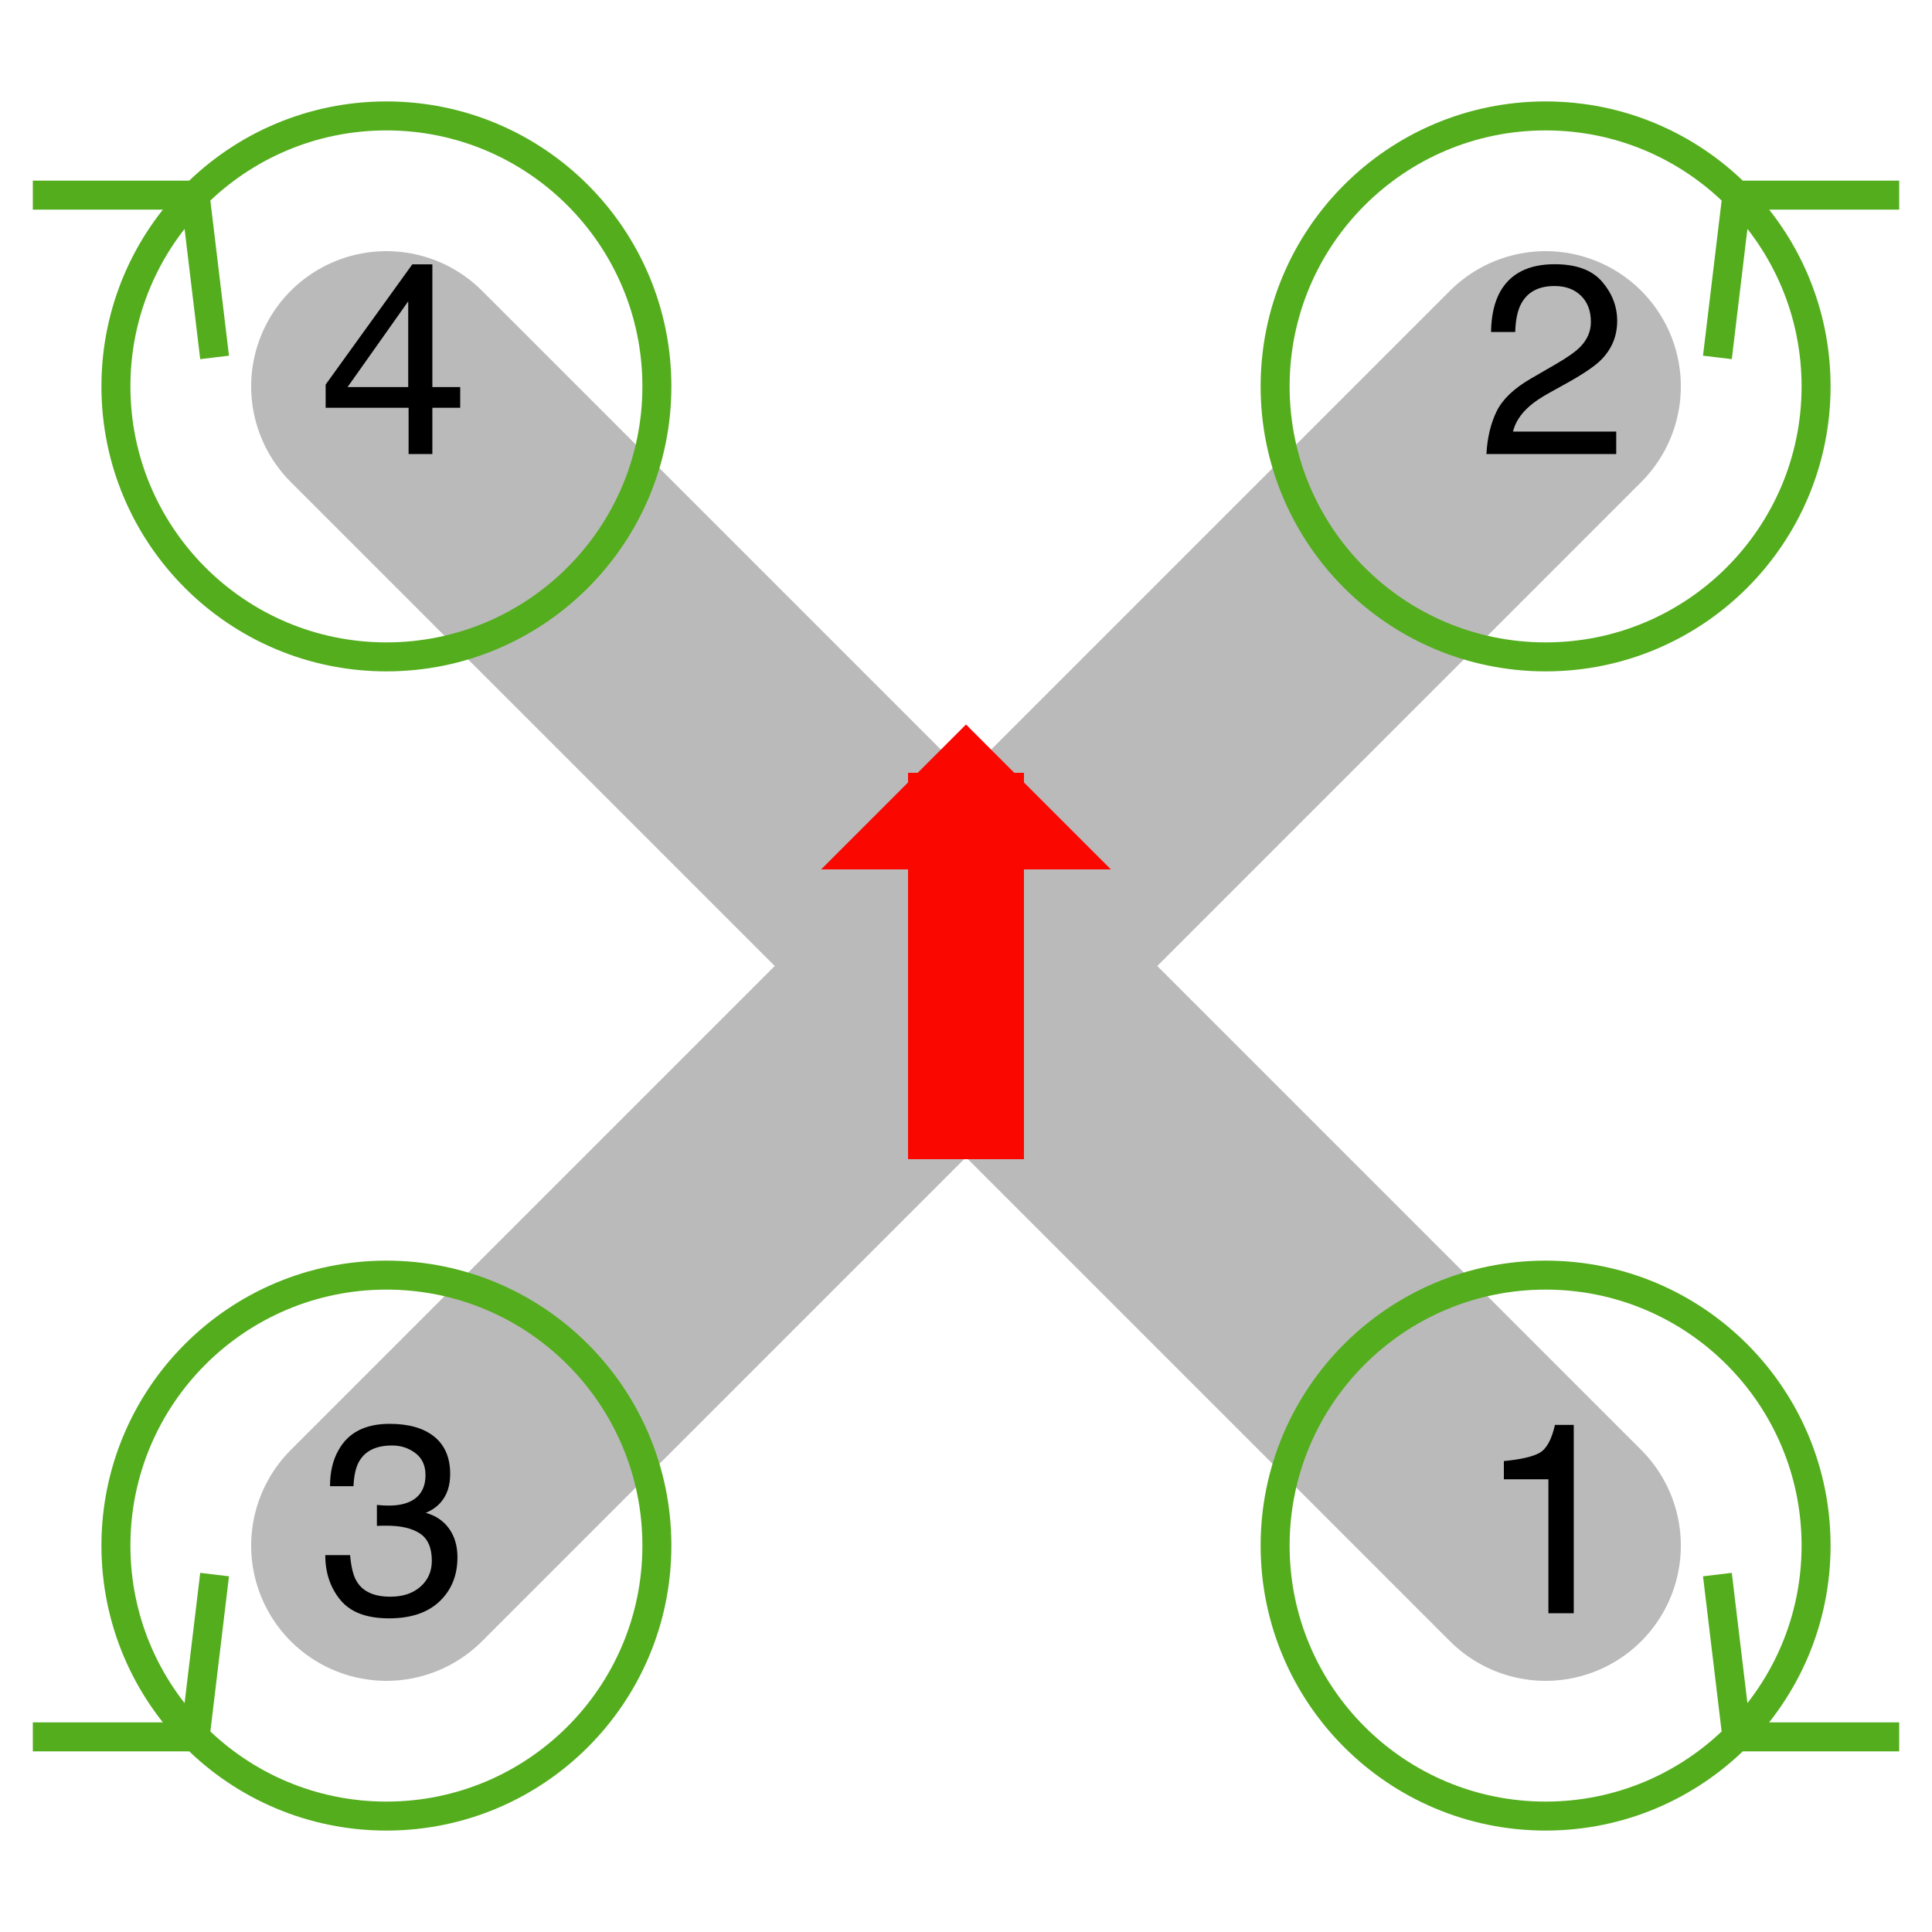
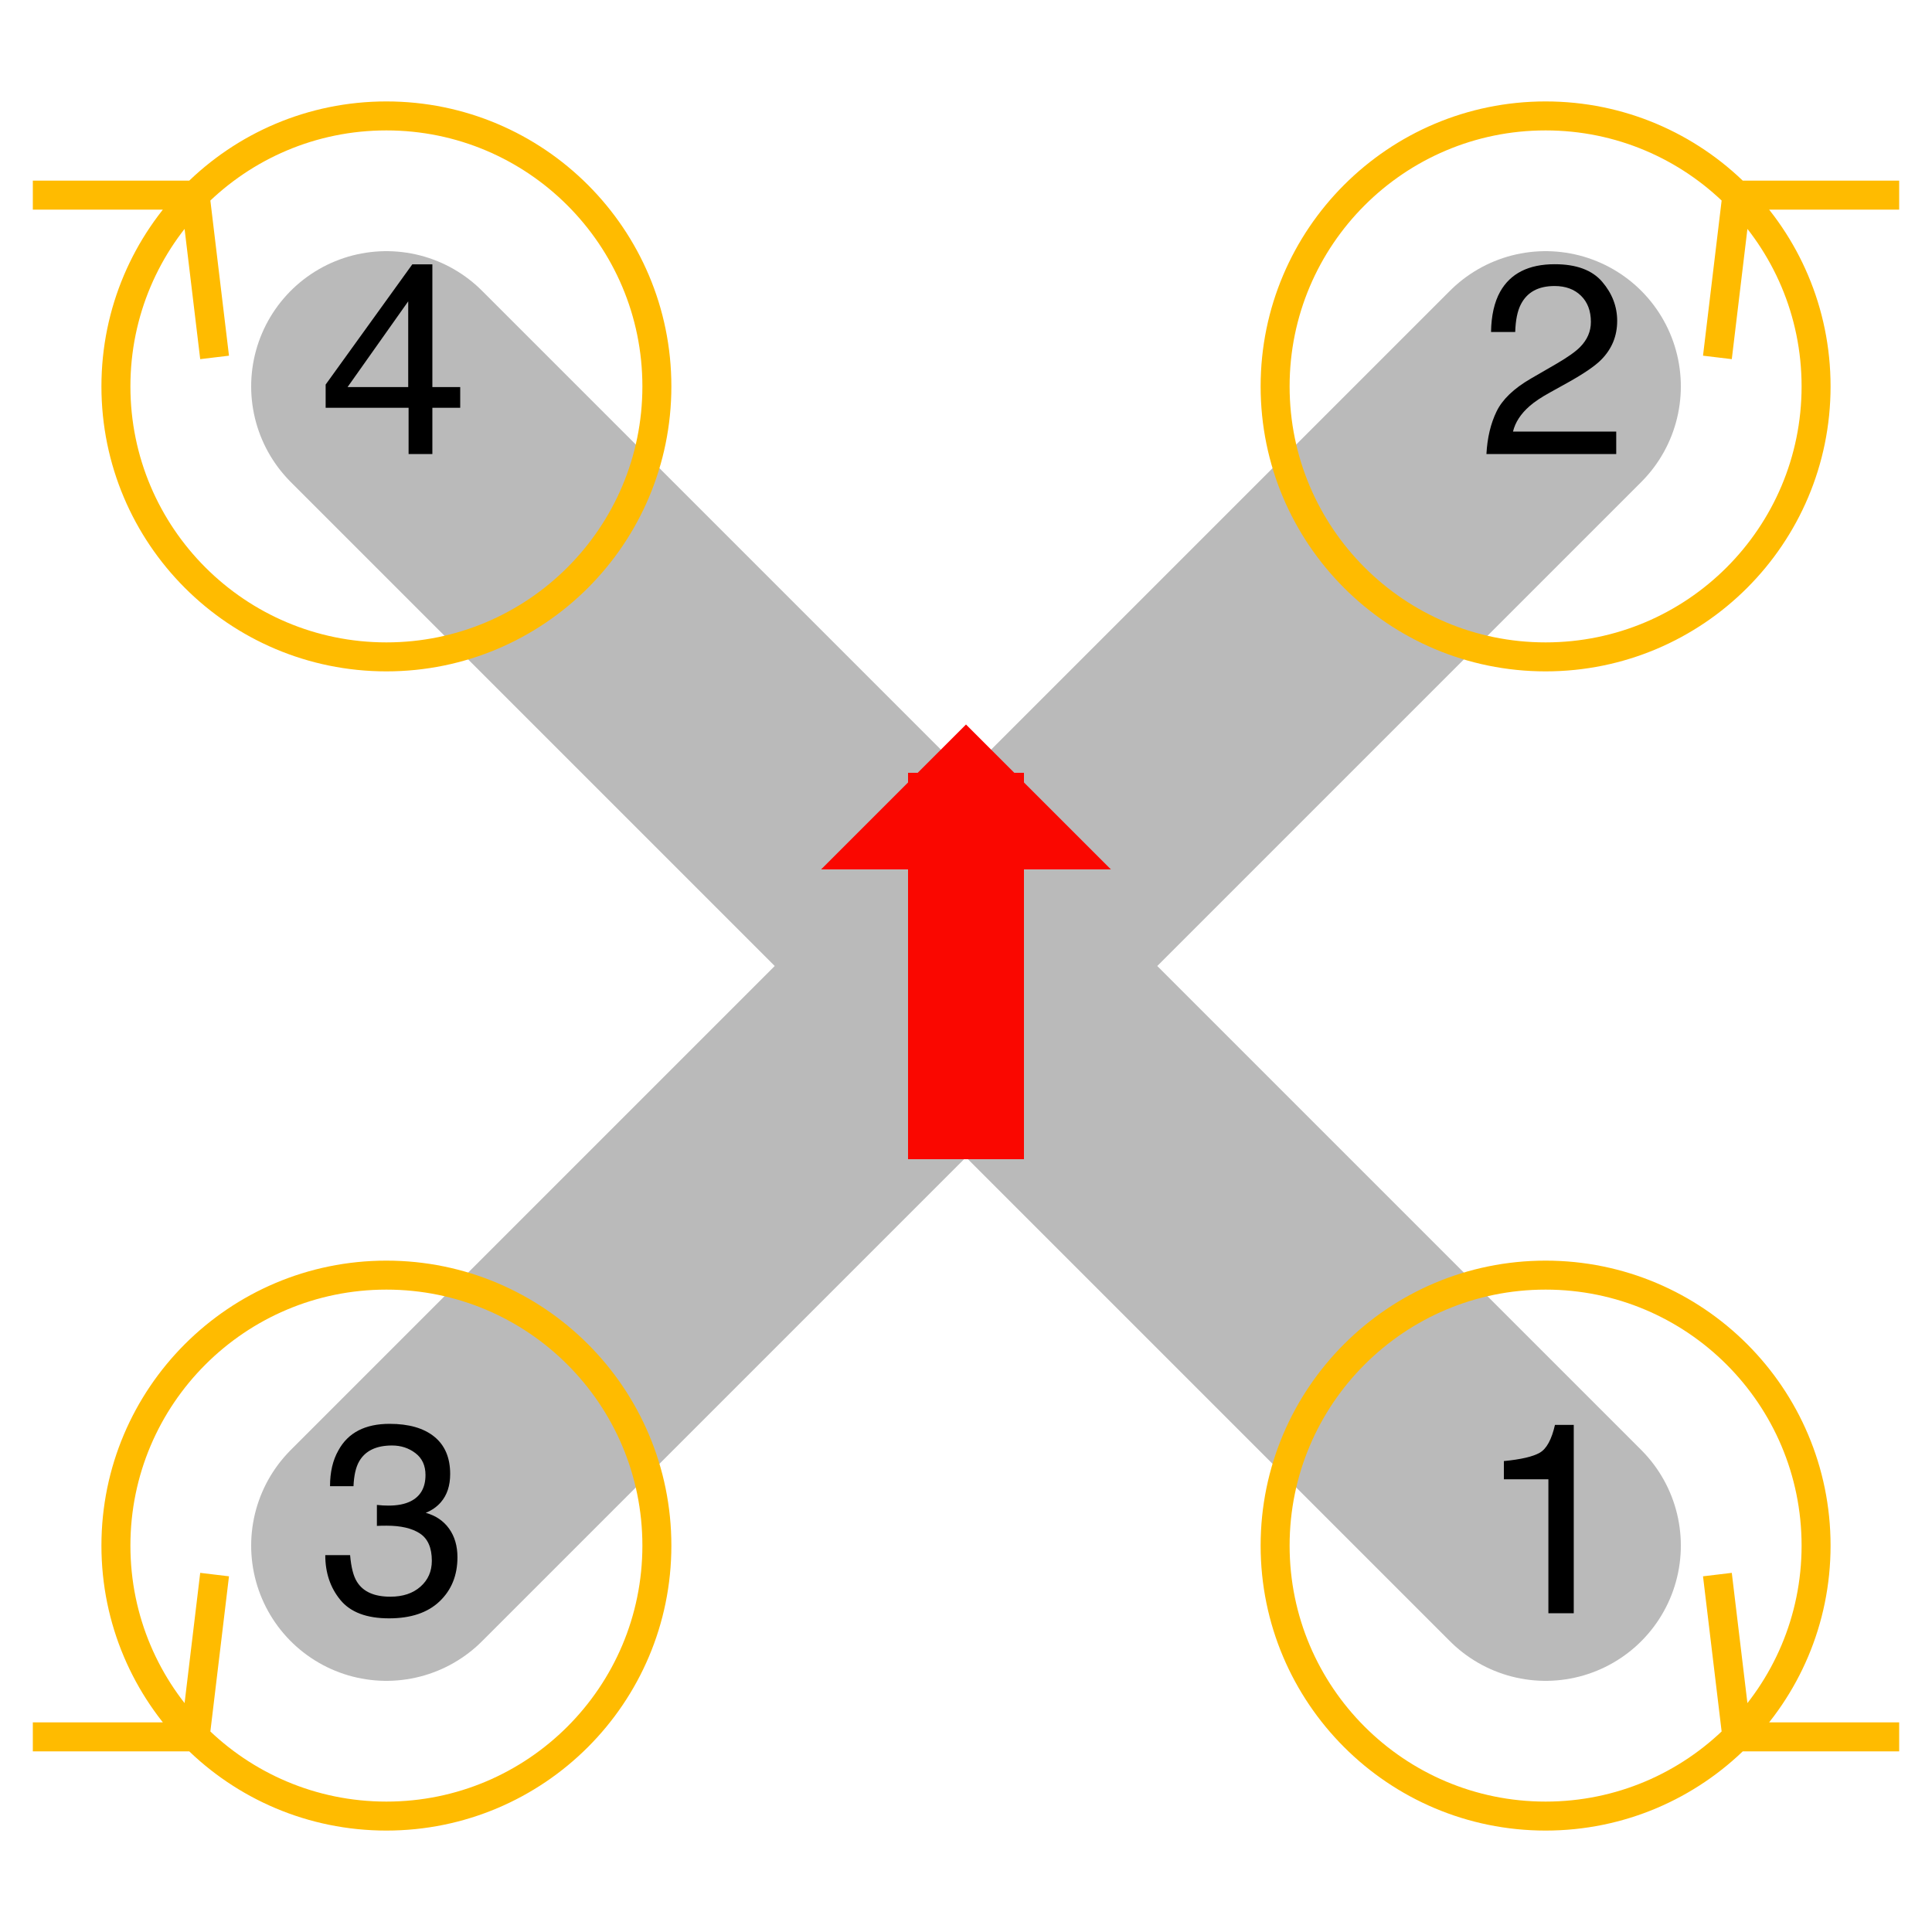
<svg xmlns="http://www.w3.org/2000/svg" xmlns:xlink="http://www.w3.org/1999/xlink" width="200pt" height="200pt" viewBox="0 0 200 200" version="1.1">
  <defs>
    <g>
      <symbol overflow="visible" id="glyph0-0">
        <path style="stroke:none;" d="" />
      </symbol>
      <symbol overflow="visible" id="glyph0-1">
        <path style="stroke:none;" d="M 2.68 -13.863 L 2.68 -15.75 C 4.457 -15.922 5.695 -16.211 6.398 -16.617 C 7.102 -17.023 7.625 -17.984 7.969 -19.496 L 9.914 -19.496 L 9.914 0 L 7.289 0 L 7.289 -13.863 Z M 2.68 -13.863 " />
      </symbol>
      <symbol overflow="visible" id="glyph0-2">
        <path style="stroke:none;" d="M 1.922 -4.402 C 2.527 -5.652 3.711 -6.785 5.469 -7.805 L 8.094 -9.324 C 9.27 -10.008 10.094 -10.59 10.57 -11.074 C 11.316 -11.832 11.688 -12.695 11.688 -13.672 C 11.688 -14.812 11.348 -15.715 10.664 -16.387 C 9.98 -17.055 9.07 -17.391 7.93 -17.391 C 6.242 -17.391 5.078 -16.754 4.43 -15.477 C 4.082 -14.793 3.891 -13.844 3.855 -12.633 L 1.352 -12.633 C 1.379 -14.336 1.695 -15.727 2.297 -16.805 C 3.363 -18.699 5.246 -19.648 7.945 -19.648 C 10.188 -19.648 11.824 -19.039 12.859 -17.828 C 13.895 -16.617 14.41 -15.266 14.41 -13.781 C 14.41 -12.215 13.859 -10.875 12.758 -9.762 C 12.117 -9.113 10.973 -8.332 9.324 -7.41 L 7.453 -6.371 C 6.559 -5.879 5.855 -5.41 5.344 -4.961 C 4.434 -4.168 3.859 -3.289 3.625 -2.324 L 14.312 -2.324 L 14.312 0 L 0.875 0 C 0.965 -1.688 1.316 -3.152 1.922 -4.402 Z M 1.922 -4.402 " />
      </symbol>
      <symbol overflow="visible" id="glyph0-3">
        <path style="stroke:none;" d="M 2.234 -1.375 C 1.191 -2.645 0.672 -4.191 0.672 -6.016 L 3.242 -6.016 C 3.352 -4.75 3.586 -3.828 3.953 -3.254 C 4.59 -2.223 5.742 -1.711 7.41 -1.711 C 8.703 -1.711 9.742 -2.055 10.527 -2.75 C 11.312 -3.441 11.703 -4.336 11.703 -5.43 C 11.703 -6.777 11.289 -7.719 10.465 -8.258 C 9.641 -8.797 8.496 -9.062 7.027 -9.062 C 6.863 -9.062 6.695 -9.062 6.527 -9.059 C 6.359 -9.055 6.188 -9.047 6.016 -9.039 L 6.016 -11.211 C 6.27 -11.184 6.484 -11.164 6.656 -11.156 C 6.832 -11.148 7.02 -11.141 7.219 -11.141 C 8.141 -11.141 8.895 -11.289 9.488 -11.578 C 10.527 -12.09 11.047 -13 11.047 -14.312 C 11.047 -15.289 10.699 -16.043 10.008 -16.57 C 9.316 -17.098 8.508 -17.363 7.586 -17.363 C 5.945 -17.363 4.812 -16.816 4.184 -15.723 C 3.836 -15.121 3.641 -14.266 3.594 -13.152 L 1.164 -13.152 C 1.164 -14.609 1.453 -15.852 2.039 -16.871 C 3.039 -18.695 4.805 -19.605 7.328 -19.605 C 9.324 -19.605 10.867 -19.16 11.961 -18.273 C 13.055 -17.383 13.602 -16.098 13.602 -14.41 C 13.602 -13.207 13.281 -12.23 12.633 -11.484 C 12.23 -11.02 11.711 -10.656 11.074 -10.391 C 12.105 -10.109 12.91 -9.562 13.488 -8.758 C 14.066 -7.949 14.355 -6.965 14.355 -5.797 C 14.355 -3.93 13.742 -2.406 12.508 -1.23 C 11.277 -0.055 9.535 0.531 7.273 0.531 C 4.957 0.531 3.277 -0.102 2.234 -1.375 Z M 2.234 -1.375 " />
      </symbol>
      <symbol overflow="visible" id="glyph0-4">
        <path style="stroke:none;" d="M 9.258 -6.93 L 9.258 -15.805 L 2.98 -6.93 Z M 9.297 0 L 9.297 -4.785 L 0.711 -4.785 L 0.711 -7.191 L 9.68 -19.633 L 11.758 -19.633 L 11.758 -6.93 L 14.641 -6.93 L 14.641 -4.785 L 11.758 -4.785 L 11.758 0 Z M 9.297 0 " />
      </symbol>
    </g>
  </defs>
  <g id="surface11">
    <path style="fill:none;stroke-width:28;stroke-linecap:round;stroke-linejoin:round;stroke:rgb(72.941%,72.941%,72.941%);stroke-opacity:1;stroke-miterlimit:10;" d="M 40 40 L 160 160 M 40 160 L 160 40 " />
-     <path style="fill:none;stroke-width:3;stroke-linecap:butt;stroke-linejoin:miter;stroke:rgb(32.941%,67.843%,11.373%);stroke-opacity:1;stroke-miterlimit:10;" d="M 188 160 C 188 175.465 175.465 188 160 188 C 144.535 188 132 175.465 132 160 C 132 144.535 144.535 132 160 132 C 175.465 132 188 144.535 188 160 M 179.801 179.801 L 177.785 163 M 179.801 179.801 L 196.602 179.801 " />
+     <path style="fill:none;stroke-width:3;stroke-linecap:butt;stroke-linejoin:miter;stroke:rgb(255,187,0);stroke-opacity:1;stroke-miterlimit:10;" d="M 188 160 C 188 175.465 175.465 188 160 188 C 144.535 188 132 175.465 132 160 C 132 144.535 144.535 132 160 132 C 175.465 132 188 144.535 188 160 M 179.801 179.801 L 177.785 163 M 179.801 179.801 L 196.602 179.801 " />
    <g style="fill:rgb(0%,0%,0%);fill-opacity:1;">
      <use xlink:href="#glyph0-1" x="153" y="167" />
    </g>
-     <path style="fill:none;stroke-width:3;stroke-linecap:butt;stroke-linejoin:miter;stroke:rgb(32.941%,67.843%,11.373%);stroke-opacity:1;stroke-miterlimit:10;" d="M 188 40 C 188 55.465 175.465 68 160 68 C 144.535 68 132 55.465 132 40 C 132 24.535 144.535 12 160 12 C 175.465 12 188 24.535 188 40 M 179.801 20.199 L 177.785 37 M 179.801 20.199 L 196.602 20.199 " />
+     <path style="fill:none;stroke-width:3;stroke-linecap:butt;stroke-linejoin:miter;stroke:rgb(255,187,0);stroke-opacity:1;stroke-miterlimit:10;" d="M 188 40 C 188 55.465 175.465 68 160 68 C 144.535 68 132 55.465 132 40 C 132 24.535 144.535 12 160 12 C 175.465 12 188 24.535 188 40 M 179.801 20.199 L 177.785 37 M 179.801 20.199 L 196.602 20.199 " />
    <g style="fill:rgb(0%,0%,0%);fill-opacity:1;">
      <use xlink:href="#glyph0-2" x="153" y="47" />
    </g>
-     <path style="fill:none;stroke-width:3;stroke-linecap:butt;stroke-linejoin:miter;stroke:rgb(32.941%,67.843%,11.373%);stroke-opacity:1;stroke-miterlimit:10;" d="M 68 160 C 68 175.465 55.465 188 40 188 C 24.535 188 12 175.465 12 160 C 12 144.535 24.535 132 40 132 C 55.465 132 68 144.535 68 160 M 20.199 179.801 L 22.215 163 M 20.199 179.801 L 3.398 179.801 " />
+     <path style="fill:none;stroke-width:3;stroke-linecap:butt;stroke-linejoin:miter;stroke:rgb(255,187,0);stroke-opacity:1;stroke-miterlimit:10;" d="M 68 160 C 68 175.465 55.465 188 40 188 C 24.535 188 12 175.465 12 160 C 12 144.535 24.535 132 40 132 C 55.465 132 68 144.535 68 160 M 20.199 179.801 L 22.215 163 M 20.199 179.801 L 3.398 179.801 " />
    <g style="fill:rgb(0%,0%,0%);fill-opacity:1;">
      <use xlink:href="#glyph0-3" x="33" y="167" />
    </g>
-     <path style="fill:none;stroke-width:3;stroke-linecap:butt;stroke-linejoin:miter;stroke:rgb(32.941%,67.843%,11.373%);stroke-opacity:1;stroke-miterlimit:10;" d="M 68 40 C 68 55.465 55.465 68 40 68 C 24.535 68 12 55.465 12 40 C 12 24.535 24.535 12 40 12 C 55.465 12 68 24.535 68 40 M 20.199 20.199 L 22.215 37 M 20.199 20.199 L 3.398 20.199 " />
+     <path style="fill:none;stroke-width:3;stroke-linecap:butt;stroke-linejoin:miter;stroke:rgb(255,187,0);stroke-opacity:1;stroke-miterlimit:10;" d="M 68 40 C 68 55.465 55.465 68 40 68 C 24.535 68 12 55.465 12 40 C 12 24.535 24.535 12 40 12 C 55.465 12 68 24.535 68 40 M 20.199 20.199 L 22.215 37 M 20.199 20.199 L 3.398 20.199 " />
    <g style="fill:rgb(0%,0%,0%);fill-opacity:1;">
      <use xlink:href="#glyph0-4" x="33" y="47" />
    </g>
    <path style="fill:none;stroke-width:12;stroke-linecap:butt;stroke-linejoin:bevel;stroke:rgb(98.039%,2.745%,0%);stroke-opacity:1;stroke-miterlimit:10;" d="M 100 80 L 100 120 " />
    <path style=" stroke:none;fill-rule:nonzero;fill:rgb(98.039%,2.745%,0%);fill-opacity:1;" d="M 100 75 L 85 90 L 115 90 L 100 75 " />
  </g>
</svg>
